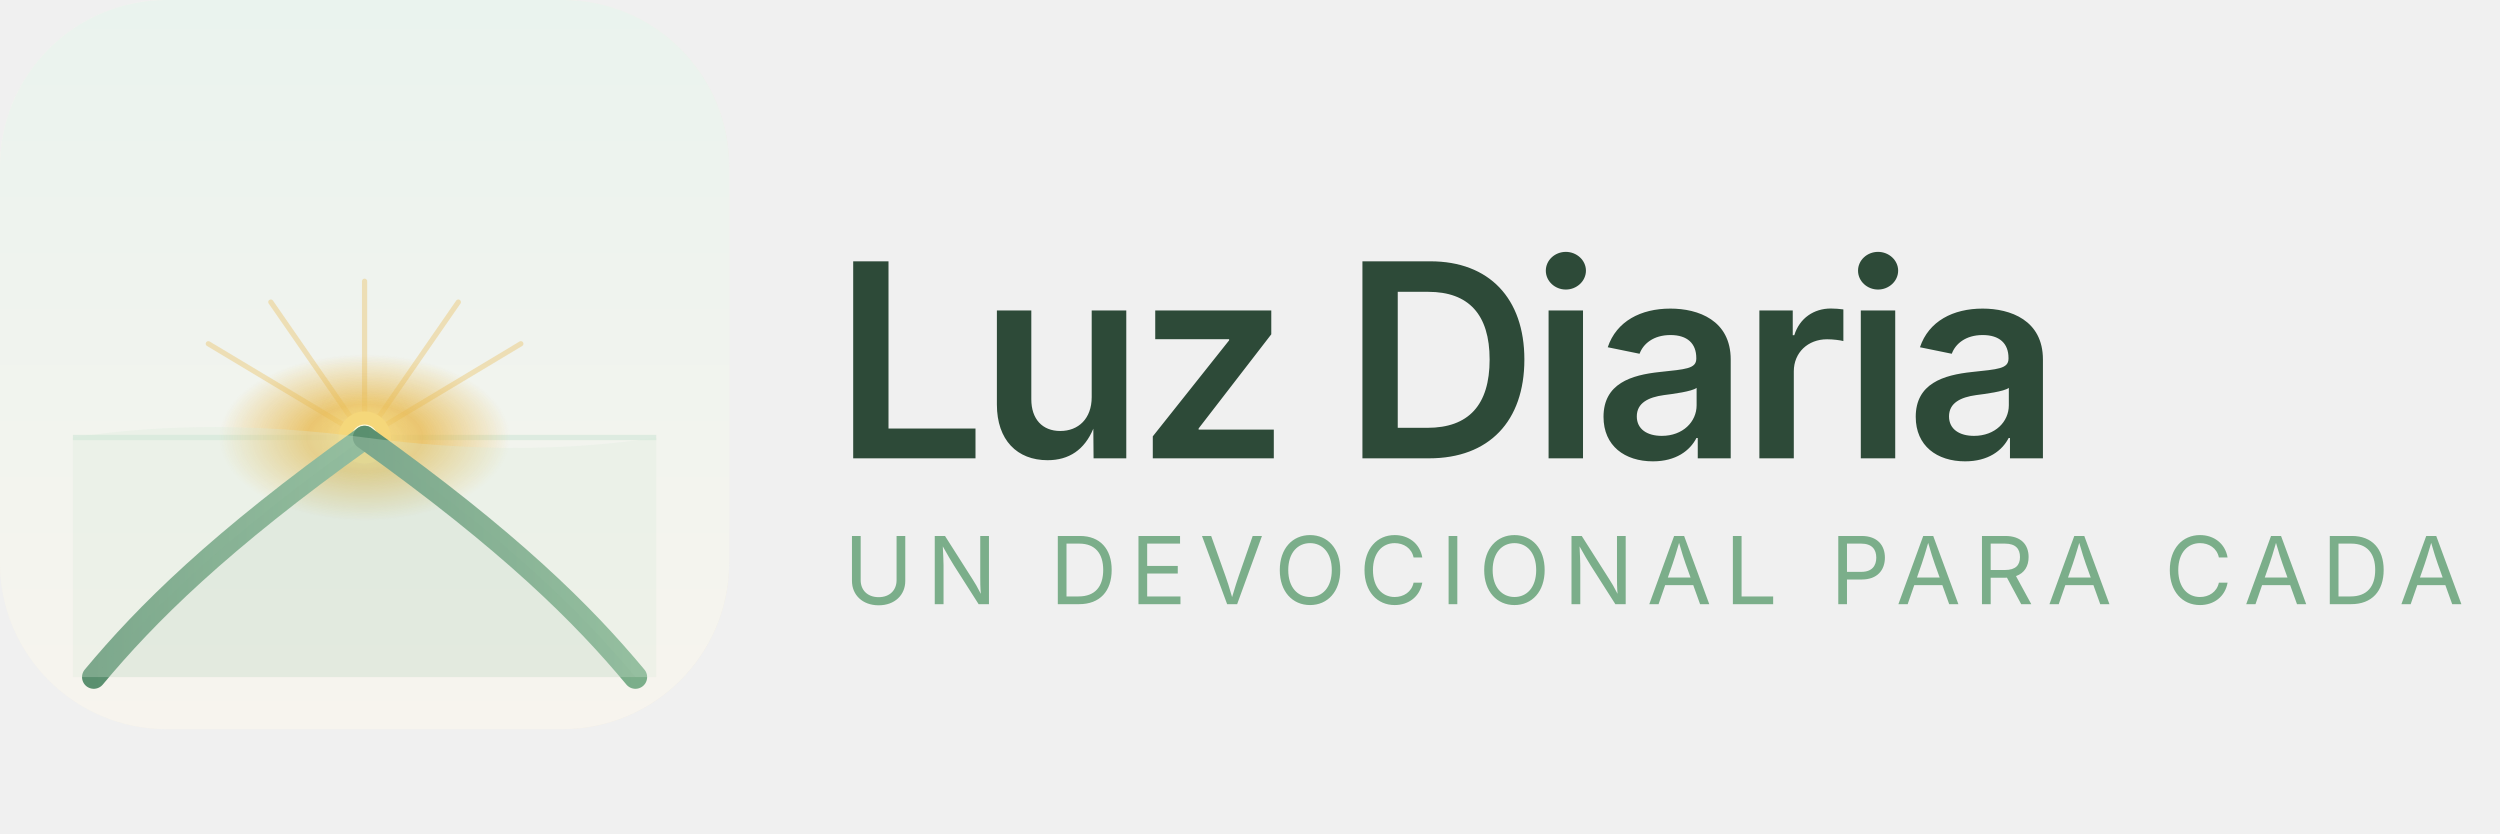
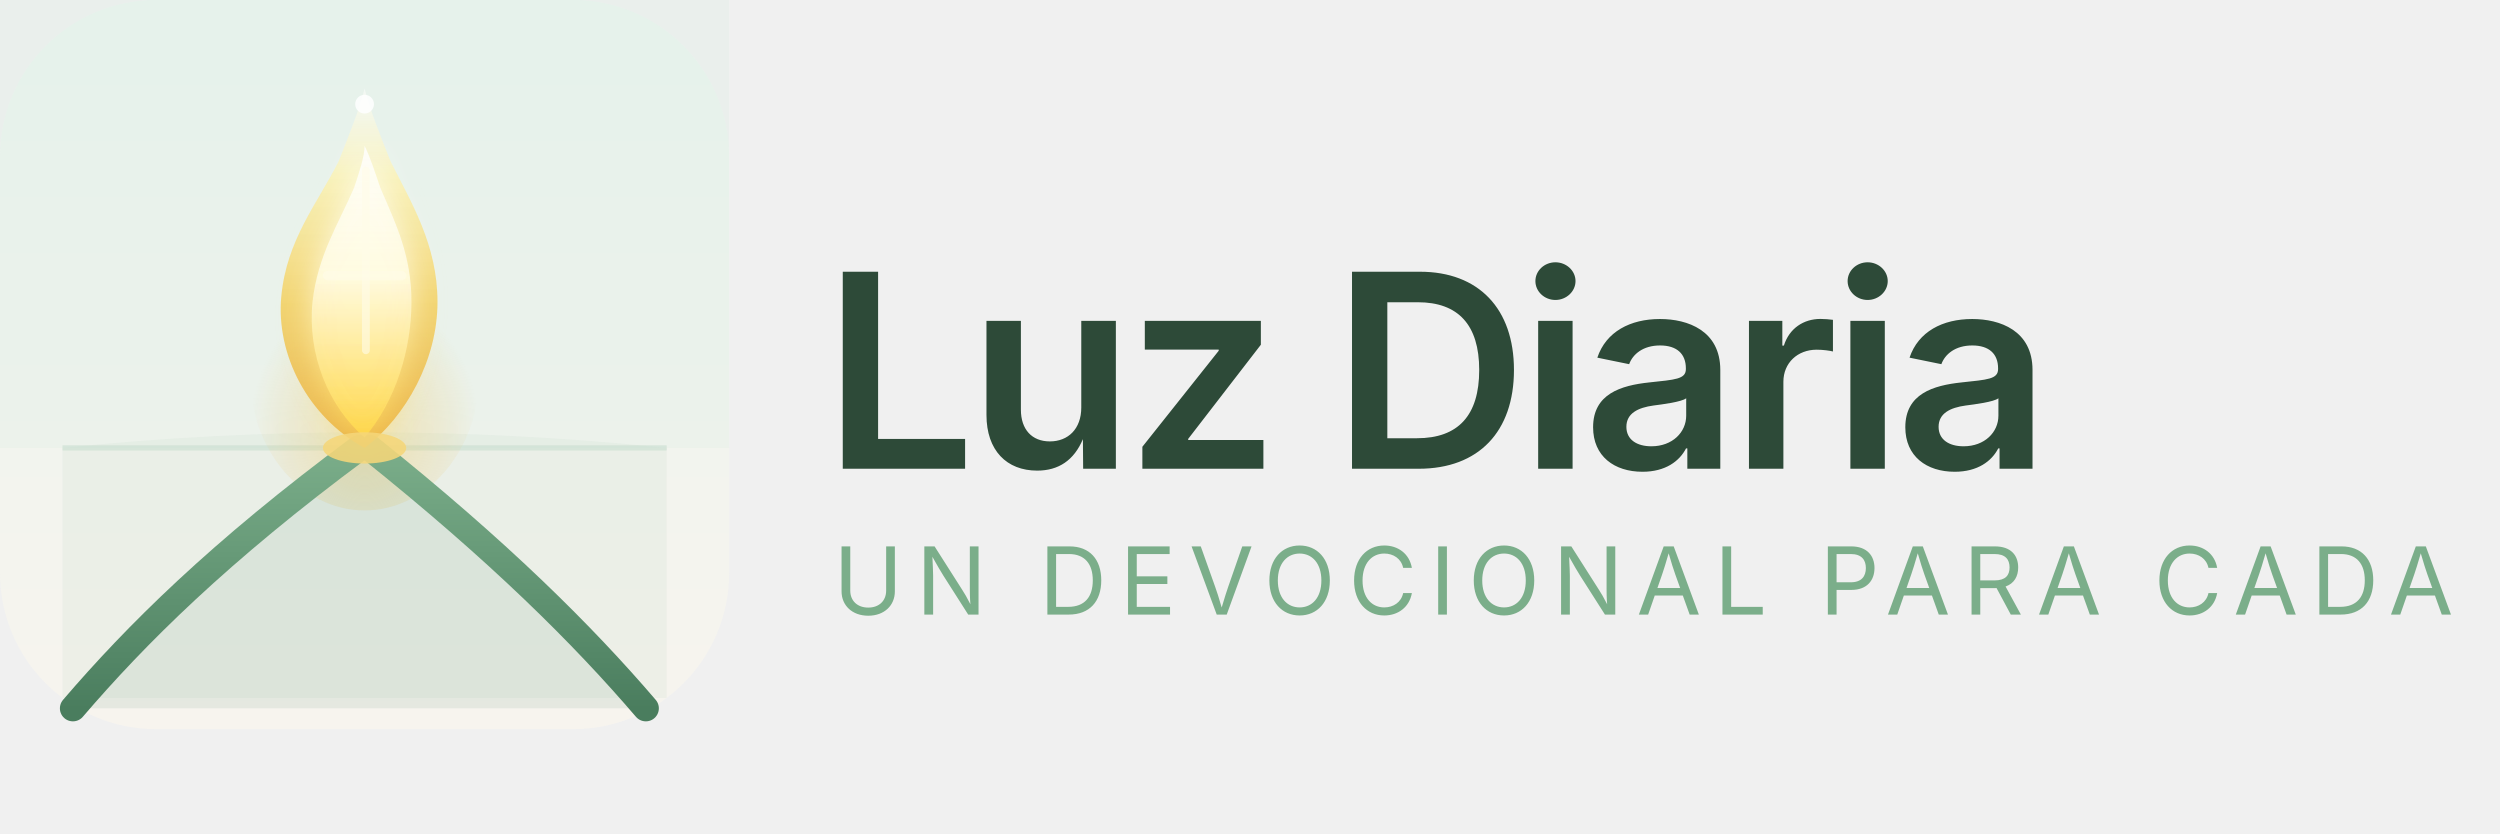
<svg xmlns="http://www.w3.org/2000/svg" width="480" height="160" viewBox="0 0 480 160">
  <defs>
-     <radialGradient id="lightGlow" cx="50%" cy="50%" r="50%">
-       <stop offset="0%" stop-color="#F5D77A" stop-opacity="1" />
-       <stop offset="60%" stop-color="#E8B84B" stop-opacity="0.7" />
-       <stop offset="100%" stop-color="#E8B84B" stop-opacity="0" />
-     </radialGradient>
-     <linearGradient id="pathGradient" x1="0%" y1="0%" x2="100%" y2="0%">
-       <stop offset="0%" stop-color="#5A8F6F" />
-       <stop offset="100%" stop-color="#7BAE8A" />
-     </linearGradient>
-     <linearGradient id="bgGradient" x1="0%" y1="0%" x2="100%" y2="100%">
-       <stop offset="0%" stop-color="#F7F4EE" />
-       <stop offset="100%" stop-color="#EDE9DF" />
-     </linearGradient>
-     <radialGradient id="goldenLight" cx="50%" cy="50%" r="50%">
-       <stop offset="0%" stop-color="#F5D77A" stop-opacity="1" />
-       <stop offset="40%" stop-color="#E8B84B" stop-opacity="0.9" />
-       <stop offset="100%" stop-color="#E8B84B" stop-opacity="0" />
-     </radialGradient>
-     <linearGradient id="skyGrad" x1="0%" y1="0%" x2="0%" y2="100%">
+     <linearGradient id="bgGradient" x1="0%" y1="0%" x2="0%" y2="100%">
      <stop offset="0%" stop-color="#EAF3EE" />
      <stop offset="100%" stop-color="#F7F4EE" />
    </linearGradient>
-     <filter id="softGlow" x="-30%" y="-30%" width="160%" height="160%">
-       <feGaussianBlur stdDeviation="2.5" result="blur" />
+     <linearGradient id="flameGrad" x1="0%" y1="100%" x2="0%" y2="0%">
+       <stop offset="0%" stop-color="#E8A020" stop-opacity="1" />
+       <stop offset="40%" stop-color="#F5C842" stop-opacity="1" />
+       <stop offset="75%" stop-color="#FFF0A0" stop-opacity="0.95" />
+       <stop offset="100%" stop-color="#FFFFFF" stop-opacity="0.65" />
+     </linearGradient>
+     <linearGradient id="flameCoreGrad" x1="0%" y1="100%" x2="0%" y2="0%">
+       <stop offset="0%" stop-color="#FFD84A" />
+       <stop offset="55%" stop-color="#FFFBE0" />
+       <stop offset="100%" stop-color="#FFFFFF" stop-opacity="0.9" />
+     </linearGradient>
+     <radialGradient id="flameGlow" cx="50%" cy="70%" r="50%">
+       <stop offset="0%" stop-color="#F5D77A" stop-opacity="0.85" />
+       <stop offset="100%" stop-color="#E8B84B" stop-opacity="0" />
+     </radialGradient>
+     <linearGradient id="pathGradient" x1="0%" y1="100%" x2="0%" y2="0%">
+       <stop offset="0%" stop-color="#4A7D5E" />
+       <stop offset="100%" stop-color="#7BAE8A" />
+     </linearGradient>
+     <filter id="softGlow" x="-40%" y="-40%" width="180%" height="180%">
+       <feGaussianBlur stdDeviation="3" result="blur" />
      <feMerge>
        <feMergeNode in="blur" />
        <feMergeNode in="SourceGraphic" />
      </feMerge>
    </filter>
  </defs>
-   <g transform="translate(0, 0)">
-     <rect x="0" y="0" width="140" height="140" rx="32" ry="32" fill="url(#bgGradient)" />
-     <rect x="0" y="0" width="140" height="140" rx="32" ry="32" fill="url(#skyGrad)" />
-     <line x1="14" y1="84" x2="126" y2="84" stroke="#D8E8DC" stroke-width="1" opacity="0.8" />
-     <ellipse cx="70" cy="84" rx="28" ry="16" fill="url(#goldenLight)" opacity="0.85" />
-     <g opacity="0.35" stroke="#E8B84B" stroke-width="1" stroke-linecap="round">
-       <line x1="70" y1="84" x2="70" y2="54" />
-       <line x1="70" y1="84" x2="88" y2="58" />
-       <line x1="70" y1="84" x2="52" y2="58" />
-       <line x1="70" y1="84" x2="100" y2="66" />
-       <line x1="70" y1="84" x2="40" y2="66" />
-     </g>
-     <circle cx="70" cy="84" r="5" fill="#F5D77A" filter="url(#softGlow)" />
-     <circle cx="70" cy="84" r="2.5" fill="#FFFBE0" />
-     <path d="M 18 130 C 28 118 42 104 70 84" fill="none" stroke="url(#pathGradient)" stroke-width="4.5" stroke-linecap="round" />
-     <path d="M 122 130 C 112 118 98 104 70 84" fill="none" stroke="url(#pathGradient)" stroke-width="4.5" stroke-linecap="round" />
-     <path d="M 18 130 C 28 118 42 104 70 84 C 98 104 112 118 122 130 Z" fill="#5A8F6F" opacity="0.10" />
-     <path d="M 14 84 Q 40 80 70 84 Q 100 88 126 84 L 126 130 L 14 130 Z" fill="#D6EAD9" opacity="0.28" />
+   <g>
+     <rect x="0" y="0" width="140" height="140" rx="30" ry="30" fill="url(#bgGradient)" />
+     <rect x="0" y="0" width="140" height="86" rx="0" fill="#D6EDE0" fill-opacity="0.22" />
+     <line x1="12" y1="86" x2="128" y2="86" stroke="#C8DDD0" stroke-width="1" opacity="0.6" />
+     <path d="M 12 86 Q 70 80 128 86 L 128 134 L 12 134 Z" fill="#C8E0CE" fill-opacity="0.20" />
+     <ellipse cx="70" cy="72" rx="22" ry="26" fill="url(#flameGlow)" fill-opacity="0.55" />
+     <path d="M 14 136 C 26 122 42 106 69 86 C 96 106 112 122 124 136 Z" fill="#5A8F6F" fill-opacity="0.11" />
+     <path d="M 14 136 C 26 122 42 106 69 86" fill="none" stroke="url(#pathGradient)" stroke-width="5" stroke-linecap="round" />
+     <path d="M 124 136 C 112 122 96 106 71 86" fill="none" stroke="url(#pathGradient)" stroke-width="5" stroke-linecap="round" />
+     <path d="M 70 86          C 59 80 53 68 54 57          C 55 46 61 39 65 31          C 67 26 69 21 70 17          C 71 21 73 26 75 31          C 79 39 84 47 84 58          C 84 69 78 80 70 86 Z" fill="url(#flameGrad)" fill-opacity="0.72" />
+     <path d="M 70 84          C 63 78 59 68 60 58          C 61 49 65 43 68 36          C 69 33 70 30 70 28          C 71 30 72 33 73 36          C 76 43 79 49 79 58          C 79 67 76 77 70 84 Z" fill="url(#flameCoreGrad)" fill-opacity="0.92" filter="url(#softGlow)" />
+     <rect x="69.5" y="32" width="1.5" height="36" rx="0.75" fill="#FFFBE8" fill-opacity="0.60" />
+     <rect x="62" y="52" width="16" height="1.8" rx="0.9" fill="#FFFBE8" fill-opacity="0.55" />
+     <ellipse cx="70" cy="86" rx="8" ry="3" fill="#F5D77A" fill-opacity="0.88" />
+     <circle cx="70" cy="20" r="1.8" fill="#FFFFFF" fill-opacity="0.85" />
  </g>
-   <g transform="translate(160, 0)">
-     <text x="0" y="88" font-family="'Inter', 'SF Pro Display', -apple-system, 'Helvetica Neue', Arial, sans-serif" font-size="52" font-weight="600" letter-spacing="-1.5" fill="#2D4A38">Luz Diaria</text>
-     <text x="2" y="116" font-family="'Inter', 'SF Pro Text', -apple-system, 'Helvetica Neue', Arial, sans-serif" font-size="18" font-weight="400" letter-spacing="2.5" fill="#7BAE8A">UN DEVOCIONAL PARA CADA DÍA</text>
+   <g transform="translate(158, 0)">
+     <text x="0" y="90" font-family="'Inter', 'SF Pro Display', -apple-system, 'Helvetica Neue', Arial, sans-serif" font-size="52" font-weight="600" letter-spacing="-1.5" fill="#2D4A38">Luz Diaria</text>
+     <text x="2" y="118" font-family="'Inter', 'SF Pro Text', -apple-system, 'Helvetica Neue', Arial, sans-serif" font-size="18" font-weight="400" letter-spacing="2.5" fill="#7BAE8A">UN DEVOCIONAL PARA CADA DÍA</text>
  </g>
</svg>
